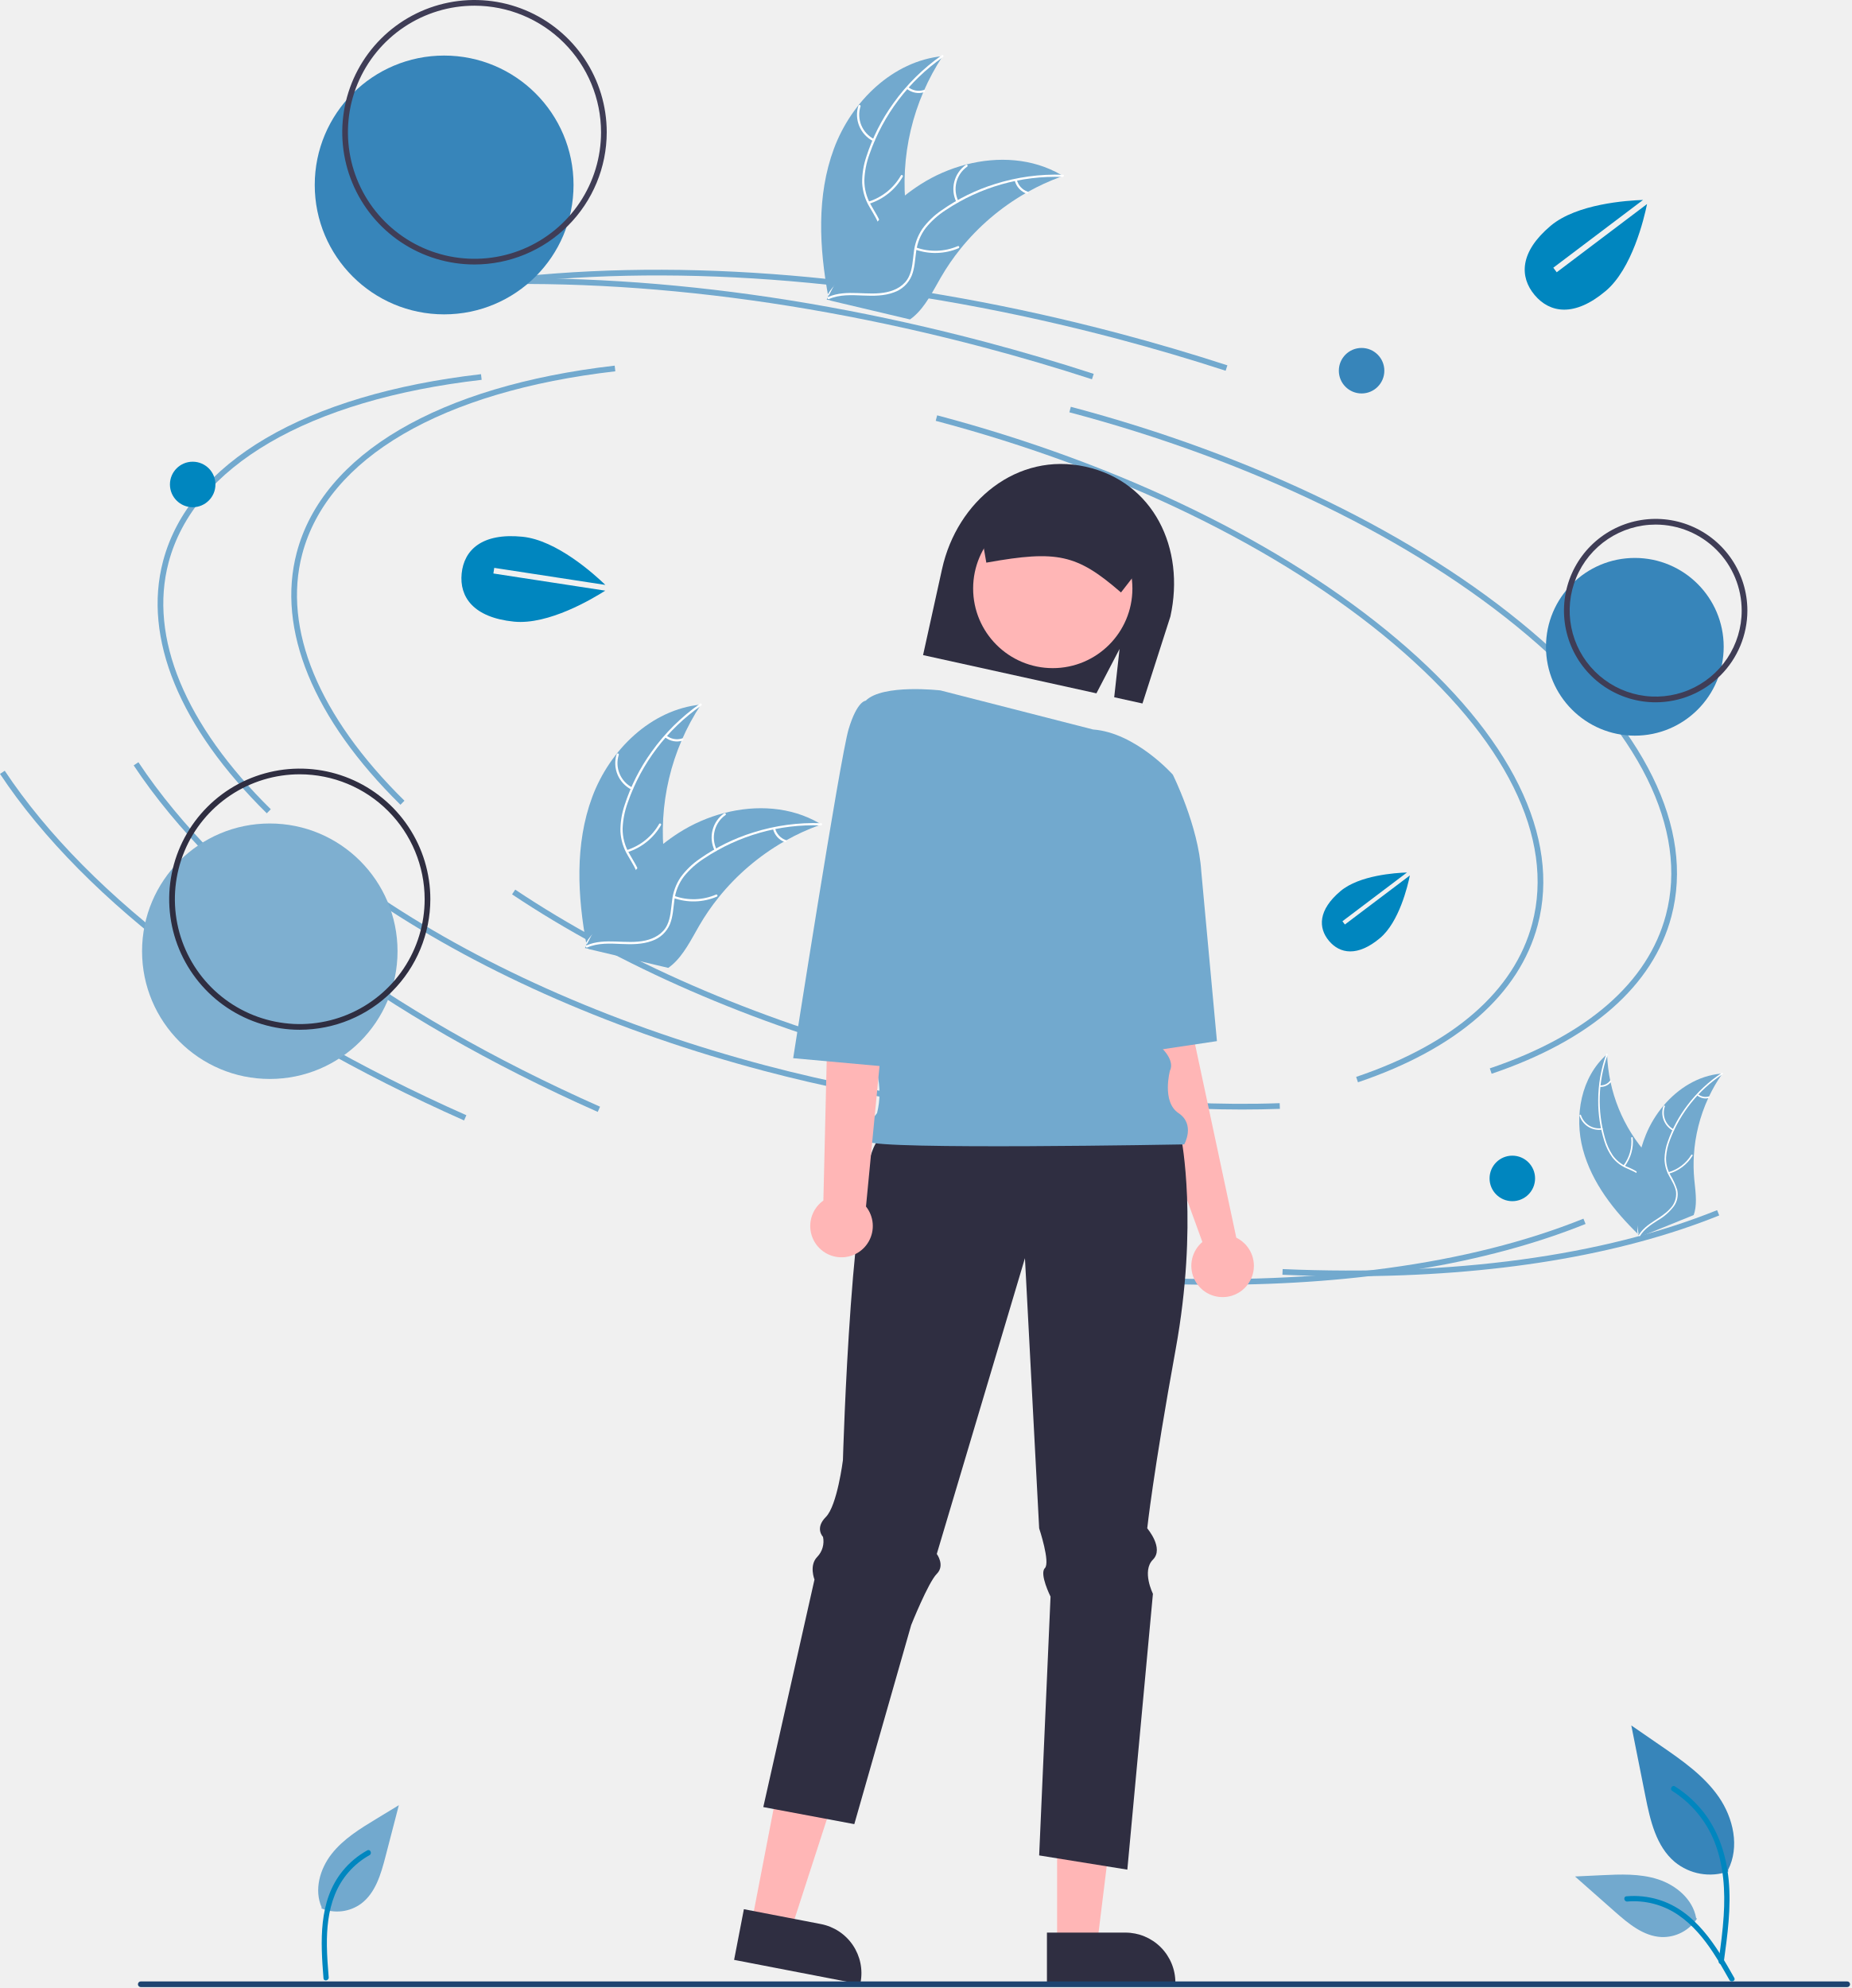
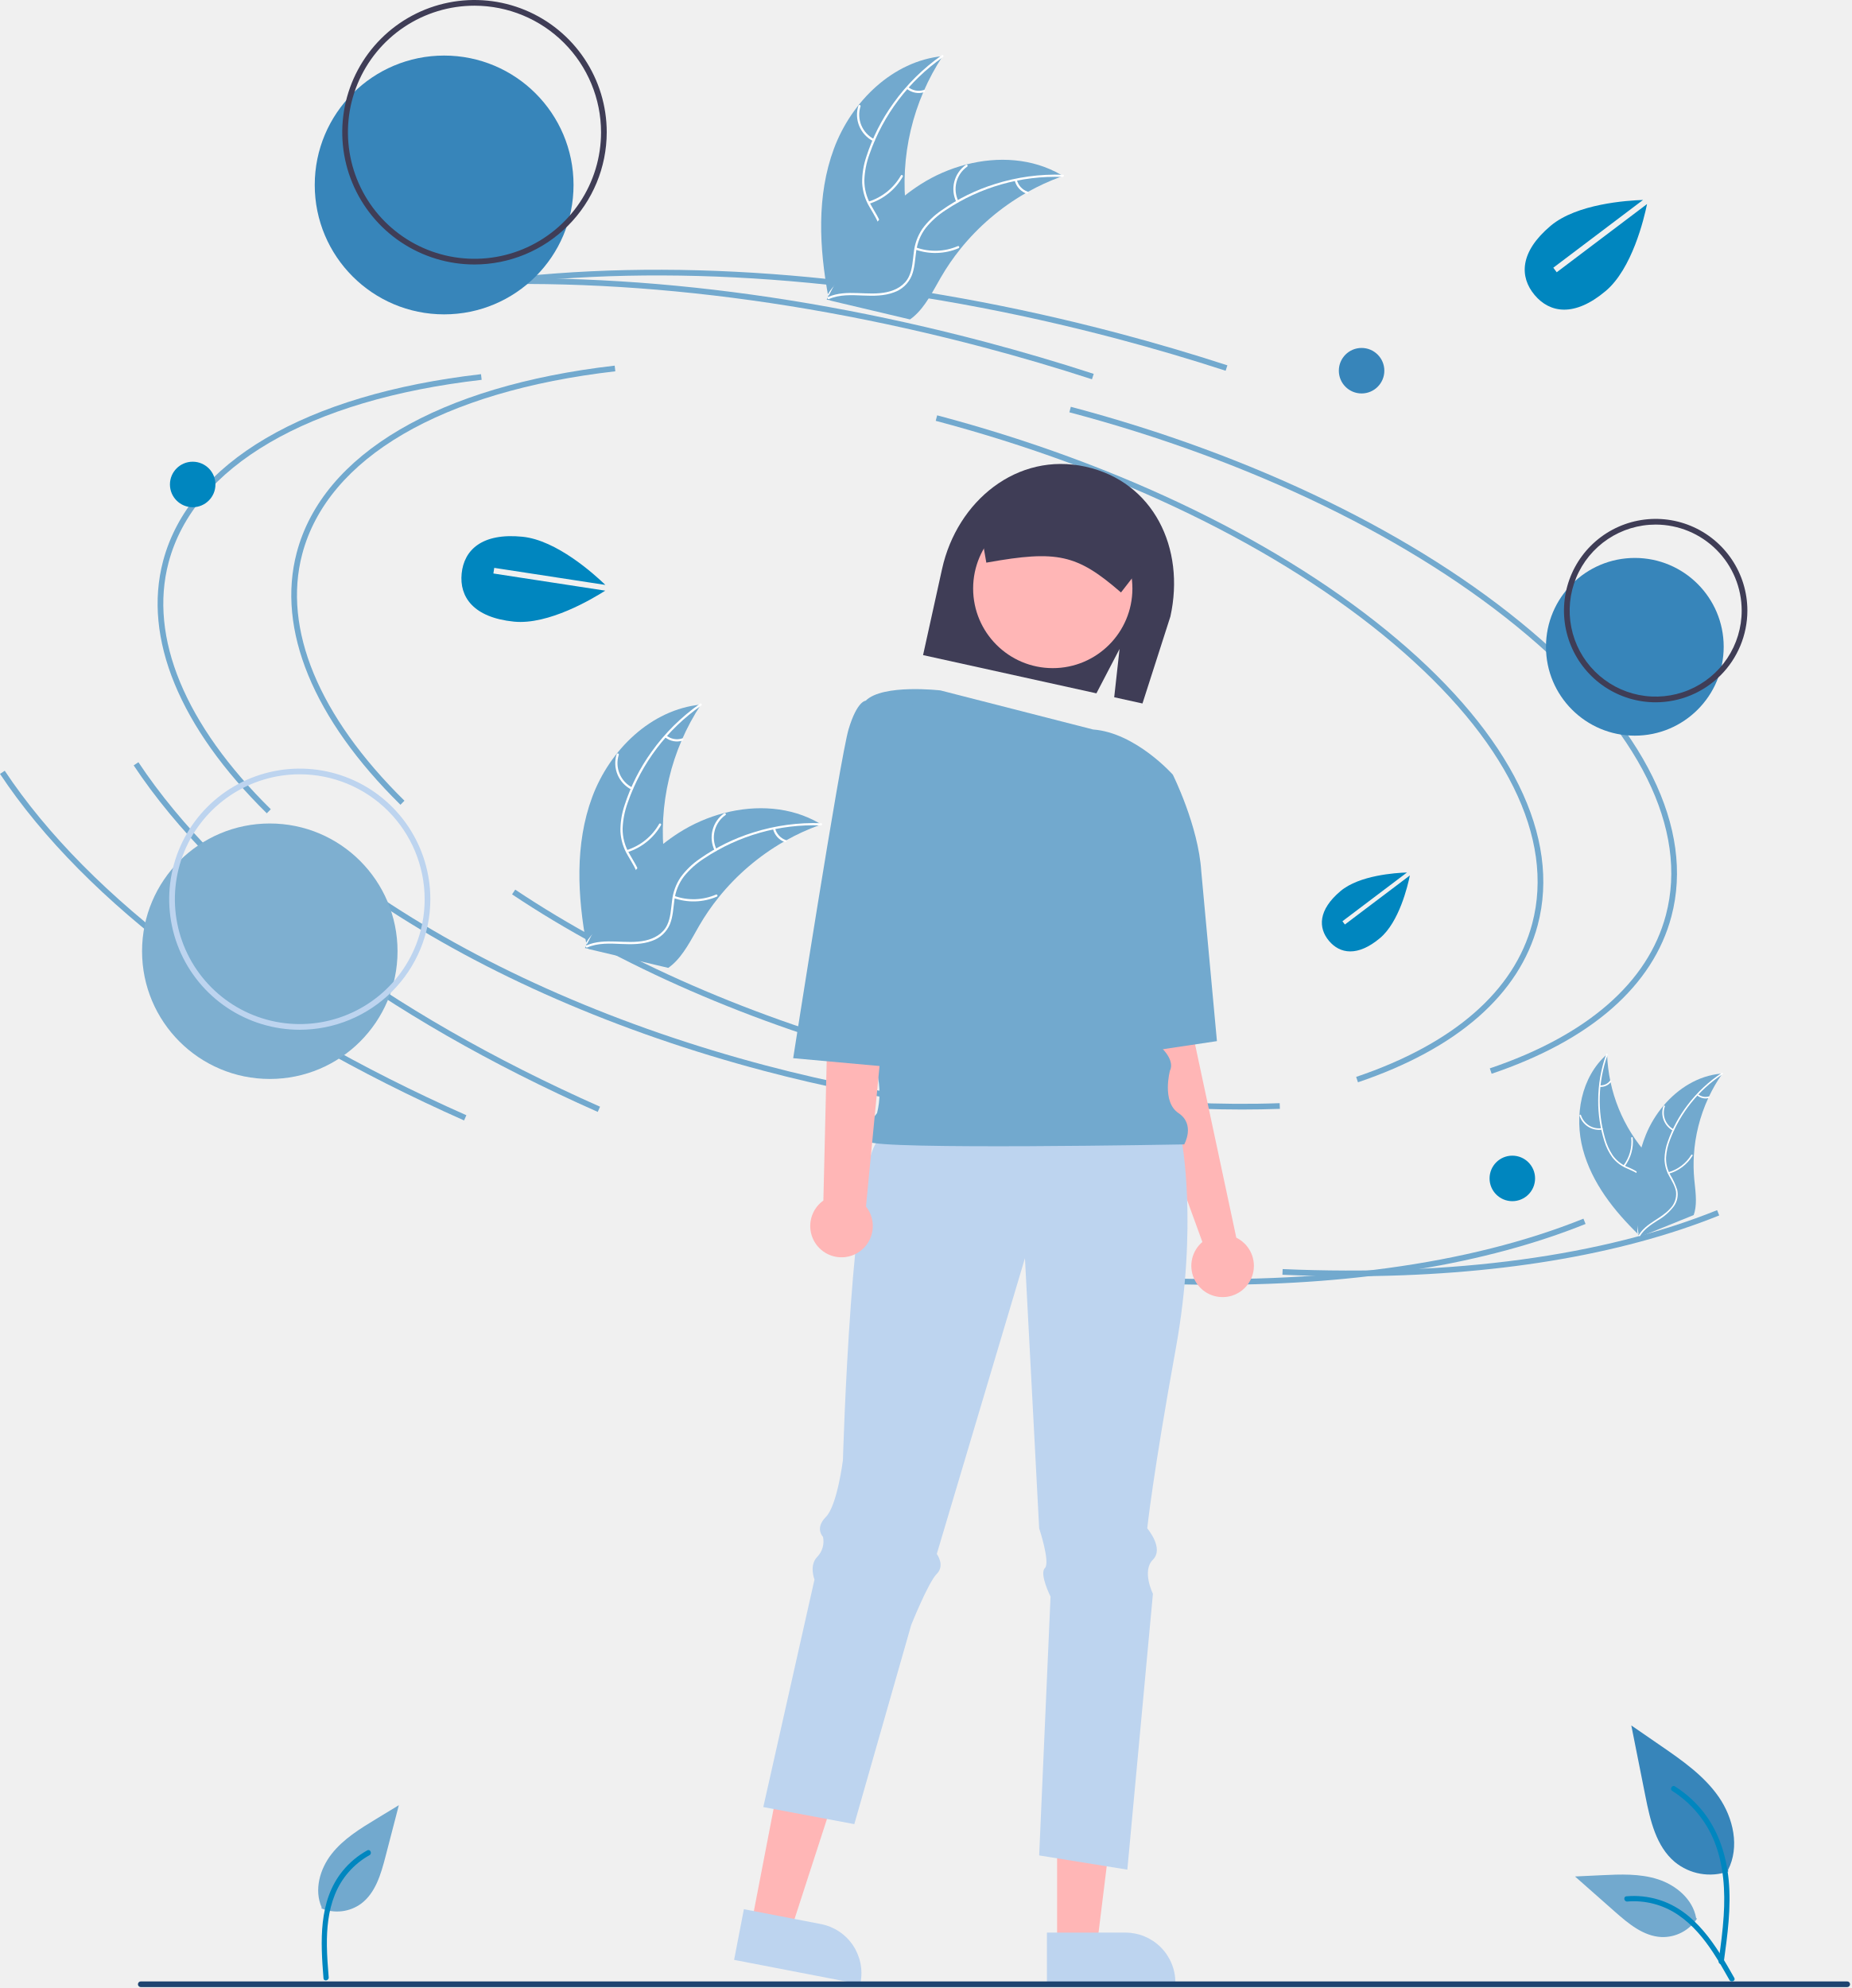
<svg xmlns="http://www.w3.org/2000/svg" width="651" height="699" viewBox="0 0 651 699" fill="none">
  <g clip-path="url(#clip0_1224:985)">
    <path d="M140.808 282.963C110.142 252.775 97.191 221.282 104.338 194.285C113.51 159.64 154.256 135.686 216.128 128.564L216.357 130.552C155.345 137.573 115.221 160.99 106.271 194.796C99.316 221.07 112.079 251.875 142.211 281.539L140.808 282.963Z" fill="#72A9CE" />
    <path d="M436.679 390.122C398.406 390.122 356.816 384.434 315.506 373.498C264.42 359.973 217.58 339.56 180.049 314.463L181.16 312.801C218.51 337.776 265.143 358.096 316.018 371.564C361.992 383.736 408.312 389.375 449.951 387.887L450.023 389.885C445.626 390.043 441.178 390.122 436.679 390.122Z" fill="#72A9CE" />
    <path d="M524.479 377.544L523.839 375.649C558.068 364.076 579.478 345.433 585.752 321.734C593.728 291.606 576.4 256.646 536.962 223.291C497.322 189.767 440.161 161.951 376.006 144.967L376.518 143.033C440.953 160.092 498.393 188.052 538.253 221.764C578.314 255.645 595.87 291.33 587.686 322.246C581.231 346.625 559.375 365.746 524.479 377.544Z" fill="#72A9CE" />
    <path d="M210.173 390.956C134.97 357.603 77.02 314.331 47 269.11L48.666 268.004C78.479 312.911 136.125 355.927 210.984 389.128L210.173 390.956Z" fill="#72A9CE" />
    <path d="M474.582 448.739C466.825 448.739 458.936 448.566 450.914 448.22L451 446.222C510.864 448.813 563.684 441.649 603.758 425.5L604.506 427.355C569.548 441.441 524.991 448.739 474.582 448.739Z" fill="#72A9CE" />
    <path d="M430.948 130.358C418.519 126.311 405.733 122.543 392.948 119.158C319.375 99.68 247.051 92.765 183.793 99.163L183.592 97.173C247.085 90.754 319.657 97.686 393.46 117.224C406.281 120.619 419.103 124.398 431.567 128.456L430.948 130.358Z" fill="#72A9CE" />
    <path d="M93.808 285.963C63.142 255.775 50.191 224.282 57.338 197.285C66.51 162.64 107.256 138.686 169.128 131.564L169.357 133.552C108.345 140.573 68.221 163.99 59.271 197.796C52.316 224.07 65.079 254.875 95.211 284.539L93.808 285.963Z" fill="#72A9CE" />
    <path d="M389.679 393.122C351.406 393.122 309.816 387.434 268.506 376.498C217.42 362.973 170.58 342.56 133.049 317.463L134.16 315.801C171.51 340.776 218.143 361.096 269.018 374.564C314.992 386.736 361.312 392.375 402.951 390.887L403.023 392.885C398.626 393.043 394.178 393.122 389.679 393.122Z" fill="#72A9CE" />
    <path d="M477.479 380.544L476.839 378.649C511.068 367.076 532.478 348.433 538.752 324.734C546.728 294.606 529.4 259.646 489.962 226.291C450.322 192.767 393.161 164.951 329.006 147.967L329.518 146.033C393.953 163.092 451.393 191.052 491.253 224.764C531.314 258.645 548.87 294.33 540.686 325.246C534.231 349.625 512.375 368.746 477.479 380.544Z" fill="#72A9CE" />
    <path d="M163.173 393.956C87.97 360.603 30.02 317.331 0 272.11L1.666 271.004C31.479 315.911 89.124 358.927 163.984 392.128L163.173 393.956Z" fill="#72A9CE" />
    <path d="M427.582 451.739C419.825 451.739 411.936 451.566 403.914 451.22L404 449.222C463.864 451.813 516.684 444.649 556.758 428.5L557.506 430.355C522.548 444.441 477.991 451.739 427.582 451.739Z" fill="#72A9CE" />
    <path d="M383.948 133.358C371.519 129.311 358.733 125.543 345.948 122.158C272.375 102.681 200.051 95.765 136.793 102.163L136.592 100.173C200.085 93.754 272.657 100.686 346.46 120.224C359.281 123.619 372.103 127.398 384.567 131.456L383.948 133.358Z" fill="#72A9CE" />
    <path d="M396.385 313.383L413.385 311.383L419.385 363.383L434.704 435.191C436.834 436.229 438.573 437.927 439.66 440.033C440.747 442.139 441.126 444.539 440.738 446.877C440.351 449.215 439.219 451.366 437.511 453.009C435.803 454.651 433.609 455.698 431.258 455.994C428.907 456.29 426.523 455.818 424.461 454.649C422.399 453.48 420.77 451.677 419.816 449.507C418.862 447.338 418.635 444.918 419.167 442.609C419.699 440.299 420.963 438.224 422.771 436.691L407.385 394.383L396.385 313.383Z" fill="#FFB6B6" />
    <path d="M371.69 684.097H385.695L392.359 630.072H371.688L371.69 684.097Z" fill="#FFB6B6" />
-     <path d="M368.117 697.67H413.279V697.099C413.279 692.438 411.427 687.967 408.131 684.671C404.834 681.374 400.364 679.522 395.702 679.521H368.117V697.67Z" fill="#2F2E41" />
+     <path d="M368.117 697.67H413.279V697.099C413.279 692.438 411.427 687.967 408.131 684.671C404.834 681.374 400.364 679.522 395.702 679.521H368.117V697.67Z" fill="#BDD4EF" />
    <path d="M264.199 676.458L277.951 679.113L294.739 627.333L274.439 623.414L264.199 676.458Z" fill="#FFB6B6" />
-     <path d="M258.121 689.11L302.464 697.673L302.572 697.112C303.456 692.535 302.485 687.794 299.874 683.932C297.262 680.07 293.223 677.404 288.646 676.519L261.563 671.289L258.121 689.11Z" fill="#2F2E41" />
-     <path d="M393.652 228.169L385.514 243.783L324.562 230.34L331.24 200.067C336.525 176.105 357.712 158.8 381.674 164.085C405.636 169.37 416.816 192.79 411.531 216.752L401.708 247.352L391.771 245.16L393.652 228.169Z" fill="#2F2E41" />
-     <path d="M415.385 400.383C415.385 400.383 421.385 430.383 413.385 474.383C405.385 518.383 403.385 537.383 403.385 537.383C403.385 537.383 409.385 544.383 405.385 548.383C401.385 552.383 405.385 560.383 405.385 560.383L396.385 657.383L365.385 652.383L369.385 561.383C369.385 561.383 365.385 553.383 367.385 551.383C369.385 549.383 365.385 537.383 365.385 537.383L360.385 442.383L329.385 546.383C329.385 546.383 332.385 550.383 329.385 553.383C326.385 556.383 320.385 571.383 320.385 571.383L300.385 641.383L268.385 635.383L286.385 555.383C286.385 555.383 284.385 550.383 287.385 547.383C288.26 546.466 288.899 545.349 289.247 544.13C289.596 542.911 289.643 541.625 289.385 540.383C289.385 540.383 286.385 537.383 290.385 533.383C294.385 529.383 296.385 513.383 296.385 513.383C296.385 513.383 299.385 406.383 309.385 400.383C319.385 394.383 415.385 400.383 415.385 400.383Z" fill="#2F2E41" />
+     <path d="M258.121 689.11L302.464 697.673L302.572 697.112C303.456 692.535 302.485 687.794 299.874 683.932C297.262 680.07 293.223 677.404 288.646 676.519L261.563 671.289L258.121 689.11Z" fill="#BDD4EF" />
+     <path d="M393.652 228.169L385.514 243.783L324.562 230.34L331.24 200.067C336.525 176.105 357.712 158.8 381.674 164.085C405.636 169.37 416.816 192.79 411.531 216.752L401.708 247.352L391.771 245.16L393.652 228.169Z" fill="#3F3D56" />
+     <path d="M415.385 400.383C415.385 400.383 421.385 430.383 413.385 474.383C405.385 518.383 403.385 537.383 403.385 537.383C403.385 537.383 409.385 544.383 405.385 548.383C401.385 552.383 405.385 560.383 405.385 560.383L396.385 657.383L365.385 652.383L369.385 561.383C369.385 561.383 365.385 553.383 367.385 551.383C369.385 549.383 365.385 537.383 365.385 537.383L360.385 442.383L329.385 546.383C329.385 546.383 332.385 550.383 329.385 553.383C326.385 556.383 320.385 571.383 320.385 571.383L300.385 641.383L268.385 635.383L286.385 555.383C286.385 555.383 284.385 550.383 287.385 547.383C288.26 546.466 288.899 545.349 289.247 544.13C289.596 542.911 289.643 541.625 289.385 540.383C289.385 540.383 286.385 537.383 290.385 533.383C294.385 529.383 296.385 513.383 296.385 513.383C296.385 513.383 299.385 406.383 309.385 400.383C319.385 394.383 415.385 400.383 415.385 400.383Z" fill="#BDD4EF" />
    <path d="M370.168 234.922C385.632 234.922 398.168 222.386 398.168 206.922C398.168 191.458 385.632 178.922 370.168 178.922C354.704 178.922 342.168 191.458 342.168 206.922C342.168 222.386 354.704 234.922 370.168 234.922Z" fill="#FFB6B6" />
    <path d="M330.709 242.763C330.709 242.763 310.385 240.382 304.385 246.382L310.385 367.382C310.385 367.382 306.385 370.382 308.385 377.382C309.546 381.976 309.546 386.788 308.385 391.382C308.385 391.382 302.385 398.382 305.385 401.382C308.385 404.382 416.385 402.382 416.385 402.382C416.385 402.382 420.385 395.382 414.385 391.382C408.385 387.382 411.385 376.382 411.385 376.382C411.385 376.382 413.385 373.382 408.385 368.382C403.385 363.382 399.385 322.382 399.385 322.382L412.385 272.382C412.385 272.382 399.299 257.611 384.342 256.497L330.709 242.763Z" fill="#72A9CE" />
    <path d="M396.89 273.069L412.383 272.381C412.383 272.381 421.383 290.381 422.383 306.381L427.89 366.069L392.383 371.381L396.89 273.069Z" fill="#72A9CE" />
-     <path d="M394.156 208.311L404.556 194.929C405.17 192.111 404.643 189.166 403.091 186.736C401.539 184.305 399.088 182.588 396.274 181.96L356.982 173.293C354.165 172.679 351.219 173.206 348.789 174.758C346.358 176.31 344.641 178.761 344.012 181.575L343.99 181.675L346.804 197.834L347.298 197.746C371.683 193.398 378.629 194.928 393.757 207.972L394.156 208.311Z" fill="#2F2E41" />
+     <path d="M394.156 208.311L404.556 194.929C405.17 192.111 404.643 189.166 403.091 186.736C401.539 184.305 399.088 182.588 396.274 181.96L356.982 173.293C354.165 172.679 351.219 173.206 348.789 174.758C346.358 176.31 344.641 178.761 344.012 181.575L343.99 181.675L346.804 197.834L347.298 197.746C371.683 193.398 378.629 194.928 393.757 207.972L394.156 208.311Z" fill="#3F3D56" />
    <path d="M289.509 422.123L291.384 343.383L293.384 287.383L317.384 290.383L304.495 424.228C305.85 425.93 306.671 427.995 306.852 430.163C307.034 432.331 306.568 434.504 305.515 436.408C304.462 438.311 302.867 439.86 300.934 440.857C299 441.855 296.814 442.256 294.653 442.011C292.491 441.767 290.45 440.886 288.789 439.482C287.127 438.077 285.92 436.211 285.319 434.12C284.718 432.029 284.75 429.807 285.412 427.735C286.074 425.662 287.335 423.833 289.037 422.477C289.191 422.354 289.348 422.236 289.509 422.122V422.123Z" fill="#FFB6B6" />
    <path d="M321.892 248.069L304.385 246.381C304.385 246.381 301.385 246.381 298.385 256.381C295.385 266.381 278.893 372.069 278.893 372.069L315.386 375.381L321.892 248.069Z" fill="#72A9CE" />
    <path d="M156.166 110.533C181.294 110.533 201.664 90.163 201.664 65.035C201.664 39.907 181.294 19.537 156.166 19.537C131.038 19.537 110.668 39.907 110.668 65.035C110.668 90.163 131.038 110.533 156.166 110.533Z" fill="#3785BA" />
    <path d="M166.838 92.996C157.642 92.996 148.652 90.269 141.005 85.16C133.358 80.05 127.399 72.788 123.879 64.292C120.36 55.796 119.439 46.447 121.233 37.427C123.027 28.407 127.456 20.122 133.959 13.619C140.462 7.116 148.747 2.688 157.767 0.893C166.786 -0.901 176.136 0.02 184.632 3.539C193.128 7.059 200.39 13.019 205.5 20.665C210.609 28.312 213.336 37.302 213.336 46.498C213.322 58.826 208.419 70.645 199.702 79.362C190.985 88.079 179.166 92.982 166.838 92.996V92.996ZM166.838 2C158.037 2 149.434 4.61 142.116 9.499C134.799 14.389 129.095 21.338 125.727 29.469C122.359 37.6 121.478 46.547 123.195 55.179C124.912 63.811 129.15 71.74 135.373 77.963C141.596 84.186 149.525 88.424 158.157 90.141C166.789 91.858 175.736 90.977 183.867 87.609C191.998 84.241 198.947 78.537 203.837 71.22C208.726 63.902 211.336 55.299 211.336 46.498C211.323 34.701 206.63 23.39 198.288 15.048C189.946 6.706 178.635 2.013 166.838 2Z" fill="#3F3D56" />
    <path d="M574.83 258.664C592.086 258.664 606.074 244.675 606.074 227.42C606.074 210.164 592.086 196.176 574.83 196.176C557.574 196.176 543.586 210.164 543.586 227.42C543.586 244.675 557.574 258.664 574.83 258.664Z" fill="#3785BA" />
    <path d="M582.158 246.936C575.781 246.936 569.547 245.044 564.244 241.501C558.942 237.958 554.809 232.923 552.368 227.031C549.928 221.139 549.29 214.656 550.534 208.401C551.778 202.146 554.849 196.401 559.358 191.891C563.868 187.382 569.613 184.311 575.868 183.067C582.122 181.823 588.606 182.461 594.498 184.902C600.389 187.342 605.425 191.475 608.968 196.778C612.511 202.08 614.402 208.314 614.402 214.691C614.393 223.24 610.992 231.436 604.948 237.481C598.903 243.526 590.707 246.926 582.158 246.936ZM582.158 184.447C576.176 184.447 570.329 186.221 565.355 189.544C560.382 192.868 556.505 197.591 554.216 203.117C551.927 208.644 551.328 214.725 552.495 220.592C553.662 226.459 556.543 231.848 560.772 236.077C565.002 240.307 570.391 243.187 576.258 244.354C582.125 245.521 588.206 244.922 593.732 242.633C599.259 240.344 603.982 236.468 607.305 231.494C610.629 226.521 612.402 220.673 612.402 214.691C612.393 206.673 609.204 198.985 603.534 193.316C597.864 187.646 590.177 184.456 582.158 184.447V184.447Z" fill="#3F3D56" />
    <path d="M649.502 698.685H49.502C49.237 698.685 48.982 698.579 48.795 698.392C48.607 698.204 48.502 697.95 48.502 697.685C48.502 697.419 48.607 697.165 48.795 696.977C48.982 696.79 49.237 696.685 49.502 696.685H649.502C649.767 696.685 650.022 696.79 650.209 696.977C650.397 697.165 650.502 697.419 650.502 697.685C650.502 697.95 650.397 698.204 650.209 698.392C650.022 698.579 649.767 698.685 649.502 698.685Z" fill="#1E4470" />
    <path d="M607.698 658.012C604.543 659.121 601.155 659.399 597.861 658.818C594.567 658.238 591.478 656.819 588.892 654.699C582.305 649.171 580.24 640.062 578.56 631.629L573.59 606.684L583.995 613.849C591.478 619.001 599.129 624.319 604.311 631.782C609.493 639.245 611.754 649.433 607.591 657.509" fill="#3785BA" />
    <path d="M606.093 689.948C607.403 680.406 608.75 670.742 607.831 661.098C607.015 652.533 604.402 644.168 599.082 637.309C596.258 633.675 592.822 630.562 588.929 628.109C587.914 627.468 586.979 629.077 587.99 629.715C594.727 633.973 599.937 640.261 602.871 647.671C606.111 655.912 606.631 664.895 606.071 673.649C605.733 678.943 605.018 684.202 604.297 689.455C604.24 689.693 604.275 689.943 604.396 690.155C604.517 690.368 604.713 690.526 604.947 690.599C605.184 690.663 605.438 690.631 605.652 690.509C605.866 690.387 606.024 690.186 606.091 689.949L606.093 689.948Z" fill="#0086BF" />
    <path d="M596.665 674.638C595.312 676.695 593.452 678.369 591.264 679.498C589.076 680.627 586.634 681.174 584.174 681.085C577.851 680.785 572.579 676.372 567.834 672.185L553.799 659.789L563.088 659.345C569.768 659.025 576.621 658.727 582.988 660.787C589.355 662.847 595.219 667.805 596.382 674.387" fill="#72A9CE" />
    <path d="M609.795 695.434C603.495 684.278 596.177 671.879 583.11 667.916C579.476 666.818 575.667 666.425 571.886 666.757C570.694 666.857 570.992 668.697 572.186 668.594C578.523 668.068 584.849 669.742 590.098 673.333C595.149 676.771 599.081 681.55 602.409 686.619C604.448 689.719 606.274 692.96 608.1 696.192C608.679 697.224 610.385 696.479 609.795 695.434Z" fill="#0086BF" />
    <path d="M112.999 670.999C115.271 671.948 117.749 672.295 120.194 672.008C122.64 671.72 124.97 670.808 126.96 669.359C132.034 665.575 133.936 658.969 135.53 652.844L140.236 634.723L132.287 639.549C126.57 643.019 120.722 646.604 116.595 651.872C112.469 657.141 110.381 664.523 113.101 670.637" fill="#72A9CE" />
    <path d="M113.743 695.58C112.727 682.809 111.861 668.437 120.478 657.845C122.876 654.902 125.815 652.446 129.135 650.607C130.18 650.023 130.961 651.715 129.914 652.298C124.365 655.406 120.057 660.33 117.714 666.243C115.449 671.917 114.862 678.078 114.937 684.142C114.981 687.852 115.279 691.56 115.573 695.26C115.669 696.44 113.837 696.776 113.743 695.58Z" fill="#0086BF" />
    <path d="M94.864 379.373C119.669 379.373 139.777 359.265 139.777 334.46C139.777 309.655 119.669 289.547 94.864 289.547C70.059 289.547 49.951 309.655 49.951 334.46C49.951 359.265 70.059 379.373 94.864 379.373Z" fill="#7EAFD0" />
-     <path d="M105.401 362.076C96.32 362.076 87.443 359.383 79.893 354.338C72.343 349.293 66.458 342.122 62.983 333.733C59.508 325.343 58.599 316.112 60.37 307.205C62.142 298.299 66.515 290.118 72.936 283.697C79.357 277.276 87.538 272.904 96.444 271.132C105.35 269.361 114.582 270.27 122.971 273.745C131.361 277.22 138.531 283.105 143.576 290.655C148.621 298.206 151.314 307.082 151.314 316.163C151.3 328.336 146.459 340.006 137.851 348.613C129.244 357.22 117.574 362.062 105.401 362.076V362.076ZM105.401 272.25C96.716 272.25 88.226 274.826 81.004 279.651C73.783 284.476 68.154 291.334 64.831 299.358C61.507 307.382 60.638 316.212 62.332 324.73C64.026 333.248 68.209 341.073 74.35 347.214C80.491 353.355 88.316 357.538 96.834 359.232C105.352 360.926 114.182 360.057 122.206 356.733C130.23 353.409 137.088 347.781 141.913 340.56C146.738 333.338 149.314 324.848 149.314 316.163C149.301 304.521 144.67 293.359 136.438 285.126C128.205 276.894 117.043 272.263 105.401 272.25V272.25Z" fill="#2F2E41" />
+     <path d="M105.401 362.076C96.32 362.076 87.443 359.383 79.893 354.338C72.343 349.293 66.458 342.122 62.983 333.733C59.508 325.343 58.599 316.112 60.37 307.205C62.142 298.299 66.515 290.118 72.936 283.697C79.357 277.276 87.538 272.904 96.444 271.132C105.35 269.361 114.582 270.27 122.971 273.745C131.361 277.22 138.531 283.105 143.576 290.655C148.621 298.206 151.314 307.082 151.314 316.163C151.3 328.336 146.459 340.006 137.851 348.613C129.244 357.22 117.574 362.062 105.401 362.076V362.076ZM105.401 272.25C96.716 272.25 88.226 274.826 81.004 279.651C73.783 284.476 68.154 291.334 64.831 299.358C61.507 307.382 60.638 316.212 62.332 324.73C64.026 333.248 68.209 341.073 74.35 347.214C80.491 353.355 88.316 357.538 96.834 359.232C105.352 360.926 114.182 360.057 122.206 356.733C130.23 353.409 137.088 347.781 141.913 340.56C146.738 333.338 149.314 324.848 149.314 316.163C149.301 304.521 144.67 293.359 136.438 285.126C128.205 276.894 117.043 272.263 105.401 272.25V272.25Z" fill="#BDD4EF" />
    <path d="M67.752 178.342C72.17 178.342 75.752 174.76 75.752 170.342C75.752 165.924 72.17 162.342 67.752 162.342C63.334 162.342 59.752 165.924 59.752 170.342C59.752 174.76 63.334 178.342 67.752 178.342Z" fill="#0086BF" />
    <path d="M478.752 138.342C483.17 138.342 486.752 134.76 486.752 130.342C486.752 125.924 483.17 122.342 478.752 122.342C474.334 122.342 470.752 125.924 470.752 130.342C470.752 134.76 474.334 138.342 478.752 138.342Z" fill="#3785BA" />
    <path d="M531.752 422.342C536.17 422.342 539.752 418.76 539.752 414.342C539.752 409.924 536.17 406.342 531.752 406.342C527.334 406.342 523.752 409.924 523.752 414.342C523.752 418.76 527.334 422.342 531.752 422.342Z" fill="#0086BF" />
    <path d="M173.479 201.644L173.783 199.667L212.855 205.661C208.873 201.817 195.687 189.93 183.728 188.724C169.441 187.285 163.156 193.4 162.325 201.643C161.494 209.886 166.433 217.133 180.72 218.573C192.83 219.794 208.362 210.53 212.815 207.679L173.479 201.644Z" fill="#0086BF" />
    <path d="M547.367 95.728L546.161 94.132L577.706 70.309C572.174 70.482 554.459 71.642 545.255 79.373C534.26 88.608 534.259 97.378 539.587 103.722C544.915 110.065 553.554 111.58 564.549 102.345C573.87 94.516 578.062 76.924 579.124 71.744L547.367 95.728Z" fill="#0086BF" />
    <path d="M472.885 325.065L472.018 323.917L494.712 306.777C490.732 306.902 477.987 307.737 471.365 313.298C463.455 319.943 463.455 326.252 467.288 330.816C471.121 335.38 477.336 336.47 485.247 329.825C491.952 324.193 494.968 311.537 495.732 307.81L472.885 325.065Z" fill="#0086BF" />
    <path d="M293.231 52.252C299.38 35.72 313.907 21.436 331.463 19.736C320.908 35.752 316.359 54.986 318.619 74.033C319.518 81.376 321.282 89.449 317.323 95.698C314.861 99.587 310.52 101.981 306.046 103.061C301.572 104.141 296.91 104.058 292.307 103.968L291.277 104.477C288.041 87.138 287.082 68.784 293.231 52.252Z" fill="#72A9CE" />
    <path d="M331.547 20.096C319.579 28.457 310.549 40.377 305.741 54.162C304.653 57.111 304.037 60.213 303.916 63.354C303.896 66.418 304.697 69.431 306.236 72.08C307.621 74.579 309.327 76.975 310.08 79.768C310.444 81.203 310.501 82.698 310.247 84.157C309.993 85.615 309.433 87.004 308.605 88.231C306.62 91.342 303.636 93.555 300.642 95.617C297.319 97.907 293.83 100.232 291.796 103.829C291.55 104.265 290.888 103.857 291.134 103.422C294.672 97.164 302.098 94.891 306.641 89.575C308.76 87.094 310.145 83.96 309.49 80.657C308.917 77.769 307.16 75.297 305.736 72.778C304.197 70.216 303.309 67.316 303.149 64.331C303.111 61.194 303.606 58.073 304.615 55.102C306.778 48.377 309.986 42.035 314.12 36.306C318.802 29.742 324.572 24.028 331.181 19.41C331.59 19.124 331.954 19.812 331.547 20.096V20.096Z" fill="white" />
    <path d="M307.029 49.633C304.825 48.512 303.092 46.645 302.139 44.364C301.185 42.084 301.073 39.538 301.823 37.183C301.976 36.707 302.723 36.923 302.57 37.399C301.868 39.592 301.972 41.962 302.864 44.084C303.757 46.206 305.378 47.939 307.436 48.971C307.883 49.195 307.473 49.856 307.029 49.633Z" fill="white" />
    <path d="M305.368 70.907C310.186 69.385 314.254 66.103 316.76 61.715C317.008 61.28 317.67 61.688 317.423 62.122C314.806 66.684 310.566 70.091 305.548 71.663C305.07 71.813 304.892 71.056 305.368 70.907V70.907Z" fill="white" />
    <path d="M319.336 30.625C320.098 31.236 321 31.649 321.961 31.825C322.922 32.002 323.911 31.937 324.841 31.636C325.317 31.481 325.495 32.238 325.021 32.392C323.993 32.72 322.9 32.79 321.838 32.598C320.776 32.405 319.777 31.955 318.929 31.287C318.843 31.231 318.783 31.145 318.759 31.045C318.735 30.946 318.75 30.841 318.801 30.753C318.855 30.665 318.942 30.603 319.042 30.579C319.142 30.555 319.248 30.572 319.336 30.625V30.625Z" fill="white" />
    <path d="M373.78 61.877C373.485 61.982 373.19 62.088 372.894 62.2C368.941 63.64 365.111 65.399 361.442 67.459C361.156 67.614 360.868 67.775 360.587 67.938C351.801 72.996 344.031 79.641 337.672 87.536C335.144 90.68 332.859 94.011 330.837 97.502C328.044 102.322 325.399 107.771 321.298 111.284C320.874 111.656 320.428 112 319.962 112.316L291.977 105.695C291.921 105.648 291.864 105.607 291.807 105.56L290.678 105.347C290.769 105.159 290.869 104.967 290.96 104.78C291.013 104.671 291.072 104.563 291.125 104.455C291.162 104.382 291.2 104.31 291.229 104.243C291.241 104.219 291.254 104.195 291.265 104.177C291.294 104.11 291.328 104.051 291.356 103.99C291.908 102.914 292.467 101.839 293.036 100.767C293.037 100.761 293.037 100.761 293.045 100.756C297.298 92.543 302.51 84.864 308.572 77.879C308.755 77.673 308.94 77.46 309.137 77.257C311.905 74.186 314.92 71.346 318.152 68.765C319.925 67.358 321.769 66.041 323.676 64.82C328.61 61.675 334.008 59.326 339.671 57.858C350.962 54.934 363.062 55.653 373.023 61.428C373.278 61.576 373.526 61.722 373.78 61.877Z" fill="#72A9CE" />
    <path d="M373.632 62.217C359.042 61.687 344.656 65.768 332.517 73.88C329.873 75.58 327.514 77.686 325.525 80.12C323.665 82.555 322.491 85.443 322.124 88.484C321.725 91.314 321.645 94.254 320.565 96.937C319.992 98.302 319.137 99.531 318.056 100.542C316.975 101.554 315.692 102.325 314.292 102.806C310.834 104.095 307.119 104.065 303.487 103.909C299.455 103.737 295.269 103.493 291.48 105.141C291.021 105.34 290.738 104.616 291.196 104.417C297.789 101.55 305.087 104.206 311.914 102.697C315.1 101.992 318.093 100.324 319.559 97.292C320.84 94.641 320.925 91.609 321.305 88.741C321.619 85.768 322.656 82.918 324.326 80.439C326.184 77.91 328.458 75.717 331.052 73.952C336.828 69.885 343.208 66.752 349.958 64.668C357.648 62.246 365.695 61.157 373.752 61.449C374.251 61.467 374.127 62.235 373.632 62.217L373.632 62.217Z" fill="white" />
    <path d="M336.273 71.038C335.189 68.817 334.929 66.282 335.541 63.887C336.153 61.492 337.596 59.392 339.613 57.963C340.022 57.675 340.488 58.297 340.079 58.585C338.198 59.913 336.854 61.869 336.289 64.1C335.724 66.332 335.975 68.692 336.997 70.754C337.219 71.203 336.494 71.484 336.273 71.038V71.038Z" fill="white" />
    <path d="M322.137 87.024C326.901 88.71 332.125 88.538 336.767 86.544C337.227 86.346 337.51 87.07 337.051 87.267C332.216 89.334 326.779 89.502 321.826 87.736C321.354 87.568 321.667 86.856 322.137 87.024Z" fill="white" />
    <path d="M357.542 63.27C357.782 64.217 358.254 65.089 358.915 65.808C359.576 66.528 360.406 67.072 361.329 67.392C361.803 67.554 361.488 68.266 361.018 68.104C359.999 67.746 359.084 67.144 358.352 66.351C357.62 65.558 357.093 64.597 356.818 63.553C356.784 63.457 356.788 63.352 356.829 63.258C356.869 63.164 356.944 63.09 357.038 63.05C357.134 63.013 357.241 63.015 357.335 63.056C357.43 63.097 357.504 63.174 357.542 63.27H357.542Z" fill="white" />
    <path d="M208.231 280.252C214.38 263.72 228.907 249.435 246.463 247.736C235.909 263.752 231.359 282.986 233.619 302.033C234.518 309.376 236.282 317.449 232.324 323.698C229.861 327.587 225.52 329.981 221.046 331.061C216.572 332.141 211.91 332.058 207.307 331.968L206.277 332.477C203.041 315.138 202.082 296.784 208.231 280.252Z" fill="#72A9CE" />
    <path d="M246.547 248.096C234.579 256.457 225.549 268.377 220.741 282.162C219.653 285.111 219.037 288.213 218.916 291.354C218.896 294.418 219.697 297.431 221.236 300.08C222.621 302.579 224.327 304.975 225.08 307.768C225.444 309.203 225.501 310.698 225.247 312.157C224.993 313.616 224.433 315.004 223.605 316.231C221.62 319.342 218.636 321.555 215.642 323.617C212.318 325.907 208.83 328.232 206.796 331.829C206.55 332.265 205.888 331.857 206.134 331.422C209.672 325.164 217.098 322.891 221.641 317.575C223.76 315.094 225.145 311.96 224.49 308.657C223.917 305.769 222.16 303.297 220.736 300.778C219.197 298.216 218.309 295.315 218.149 292.331C218.111 289.193 218.606 286.073 219.615 283.102C221.778 276.377 224.986 270.034 229.12 264.306C233.802 257.742 239.572 252.028 246.181 247.41C246.59 247.124 246.953 247.812 246.547 248.096V248.096Z" fill="white" />
    <path d="M222.029 277.633C219.825 276.512 218.092 274.645 217.139 272.364C216.185 270.084 216.073 267.538 216.823 265.183C216.976 264.707 217.723 264.923 217.57 265.399C216.868 267.592 216.972 269.963 217.864 272.084C218.757 274.206 220.378 275.939 222.436 276.971C222.883 277.195 222.473 277.856 222.029 277.633Z" fill="white" />
    <path d="M220.368 298.907C225.186 297.385 229.254 294.103 231.76 289.715C232.008 289.28 232.67 289.688 232.423 290.122C229.806 294.684 225.566 298.091 220.548 299.663C220.07 299.813 219.892 299.056 220.368 298.907Z" fill="white" />
    <path d="M234.336 258.625C235.098 259.236 236 259.649 236.961 259.825C237.922 260.002 238.911 259.937 239.841 259.636C240.317 259.481 240.495 260.238 240.021 260.393C238.993 260.72 237.9 260.79 236.838 260.598C235.775 260.405 234.777 259.955 233.929 259.287C233.843 259.231 233.783 259.145 233.759 259.045C233.735 258.946 233.75 258.841 233.801 258.753C233.855 258.665 233.942 258.603 234.042 258.579C234.142 258.555 234.248 258.572 234.336 258.625Z" fill="white" />
    <path d="M288.78 289.877C288.485 289.982 288.19 290.088 287.894 290.2C283.941 291.64 280.111 293.399 276.442 295.459C276.156 295.614 275.868 295.775 275.587 295.938C266.801 300.996 259.031 307.641 252.672 315.536C250.144 318.68 247.859 322.011 245.837 325.502C243.044 330.322 240.399 335.771 236.298 339.284C235.874 339.656 235.428 340 234.962 340.316L206.977 333.695C206.921 333.648 206.863 333.607 206.807 333.56L205.678 333.347C205.769 333.159 205.869 332.967 205.96 332.78C206.013 332.671 206.072 332.563 206.125 332.454C206.162 332.382 206.199 332.31 206.229 332.243C206.241 332.219 206.254 332.195 206.264 332.177C206.294 332.11 206.328 332.051 206.356 331.99C206.908 330.914 207.467 329.839 208.036 328.767C208.037 328.761 208.037 328.761 208.045 328.756C212.298 320.543 217.51 312.864 223.572 305.879C223.755 305.673 223.94 305.46 224.137 305.258C226.905 302.186 229.92 299.345 233.151 296.765C234.925 295.358 236.769 294.041 238.676 292.82C243.61 289.675 249.008 287.326 254.671 285.858C265.962 282.934 278.062 283.653 288.023 289.428C288.278 289.576 288.526 289.723 288.78 289.877Z" fill="#72A9CE" />
    <path d="M288.632 290.217C274.042 289.687 259.656 293.768 247.517 301.88C244.873 303.58 242.514 305.686 240.525 308.12C238.665 310.555 237.491 313.443 237.124 316.484C236.725 319.314 236.645 322.254 235.565 324.937C234.992 326.302 234.137 327.531 233.056 328.542C231.975 329.554 230.692 330.325 229.292 330.806C225.834 332.095 222.119 332.065 218.487 331.909C214.455 331.737 210.269 331.493 206.48 333.141C206.021 333.34 205.738 332.616 206.196 332.417C212.789 329.55 220.087 332.206 226.914 330.697C230.1 329.992 233.093 328.324 234.559 325.292C235.84 322.641 235.925 319.609 236.304 316.741C236.619 313.768 237.656 310.918 239.326 308.439C241.184 305.91 243.458 303.717 246.052 301.952C251.828 297.886 258.208 294.752 264.958 292.668C272.648 290.246 280.695 289.157 288.752 289.449C289.251 289.467 289.127 290.235 288.632 290.217L288.632 290.217Z" fill="white" />
    <path d="M251.273 299.038C250.189 296.816 249.929 294.282 250.541 291.887C251.153 289.492 252.596 287.392 254.613 285.963C255.022 285.675 255.488 286.297 255.079 286.585C253.198 287.913 251.854 289.869 251.289 292.1C250.724 294.332 250.975 296.692 251.997 298.754C252.219 299.203 251.494 299.484 251.273 299.038V299.038Z" fill="white" />
    <path d="M237.137 315.024C241.901 316.71 247.125 316.538 251.767 314.544C252.227 314.346 252.51 315.07 252.051 315.268C247.216 317.334 241.779 317.502 236.826 315.736C236.354 315.568 236.667 314.856 237.137 315.024V315.024Z" fill="white" />
    <path d="M272.542 291.27C272.782 292.217 273.254 293.089 273.915 293.809C274.576 294.528 275.406 295.072 276.329 295.392C276.803 295.554 276.488 296.266 276.018 296.104C274.999 295.746 274.084 295.144 273.352 294.351C272.62 293.558 272.093 292.597 271.818 291.553C271.784 291.457 271.788 291.352 271.829 291.258C271.869 291.164 271.944 291.09 272.038 291.05C272.134 291.013 272.241 291.015 272.335 291.056C272.43 291.097 272.504 291.174 272.542 291.27H272.542Z" fill="white" />
    <path d="M556.575 404.166C553.437 392.436 555.898 378.627 565.075 370.676C565.534 383.873 570.646 396.482 579.507 406.273C582.938 410.037 587.146 413.865 587.415 418.951C587.431 422.156 586.215 425.244 584.02 427.579C581.835 429.88 579.365 431.891 576.669 433.564L576.294 434.26C567.566 425.817 559.712 415.897 556.575 404.166Z" fill="#72A9CE" />
    <path d="M565.268 370.845C561.882 380.309 561.565 390.599 564.36 400.253C564.925 402.342 565.816 404.329 566.999 406.141C568.21 407.868 569.86 409.24 571.78 410.114C573.627 410.827 575.38 411.761 577.002 412.897C577.778 413.557 578.406 414.374 578.845 415.294C579.284 416.214 579.523 417.217 579.547 418.236C579.534 420.753 579.015 423.242 578.021 425.555C577.068 428.165 576.037 430.861 576.329 433.691C576.365 434.034 575.831 434.069 575.795 433.726C575.287 428.803 578.549 424.567 578.98 419.773C579.144 418.668 579.053 417.54 578.715 416.475C578.376 415.411 577.798 414.438 577.025 413.631C575.552 412.238 573.581 411.551 571.777 410.705C569.892 409.88 568.238 408.606 566.959 406.994C565.687 405.249 564.721 403.299 564.103 401.23C562.637 396.593 561.909 391.754 561.947 386.891C561.958 381.34 562.92 375.833 564.789 370.606C564.905 370.283 565.383 370.524 565.268 370.845L565.268 370.845Z" fill="white" />
    <path d="M563.275 397.197C561.592 397.446 559.875 397.088 558.43 396.188C556.986 395.288 555.909 393.904 555.391 392.283C555.287 391.955 555.793 391.778 555.896 392.107C556.376 393.617 557.38 394.907 558.726 395.742C560.073 396.577 561.674 396.904 563.24 396.663C563.58 396.611 563.614 397.145 563.275 397.197V397.197Z" fill="white" />
    <path d="M570.824 409.8C572.922 407.025 573.897 403.562 573.555 400.1C573.521 399.757 574.055 399.722 574.089 400.064C574.438 403.668 573.416 407.27 571.226 410.153C571.017 410.427 570.616 410.073 570.824 409.8V409.8Z" fill="white" />
    <path d="M562.607 381.622C563.279 381.661 563.949 381.533 564.559 381.249C565.169 380.965 565.699 380.534 566.101 379.995C566.306 379.718 566.707 380.072 566.503 380.348C566.056 380.941 565.471 381.417 564.798 381.732C564.125 382.047 563.385 382.193 562.643 382.156C562.572 382.158 562.504 382.134 562.451 382.088C562.398 382.041 562.365 381.977 562.358 381.907C562.354 381.836 562.377 381.766 562.424 381.713C562.471 381.66 562.537 381.627 562.607 381.622V381.622Z" fill="white" />
    <path d="M605.625 377.465C605.502 377.642 605.379 377.818 605.257 377.999C603.612 380.383 602.163 382.897 600.925 385.516C600.826 385.717 600.729 385.922 600.636 386.125C597.72 392.466 596.007 399.294 595.584 406.26C595.418 409.032 595.464 411.813 595.72 414.578C596.073 418.397 596.761 422.51 595.859 426.116C595.769 426.494 595.656 426.865 595.52 427.229L577.173 434.666C577.122 434.662 577.074 434.662 577.023 434.658L576.304 434.988C576.281 434.847 576.26 434.699 576.237 434.557C576.223 434.475 576.214 434.391 576.2 434.309C576.192 434.254 576.184 434.199 576.174 434.149C576.171 434.131 576.169 434.112 576.168 434.098C576.157 434.049 576.153 434.002 576.145 433.956C576.025 433.132 575.911 432.306 575.803 431.478C575.801 431.474 575.801 431.474 575.803 431.468C574.917 425.163 574.782 418.775 575.401 412.438C575.422 412.249 575.441 412.056 575.47 411.864C575.8 409.036 576.36 406.24 577.145 403.504C577.58 402.007 578.09 400.533 578.674 399.087C580.19 395.355 582.283 391.885 584.878 388.804C590.05 382.662 597.129 378.243 605.022 377.515C605.224 377.496 605.422 377.479 605.625 377.465Z" fill="#72A9CE" />
    <path d="M605.678 377.714C597.277 383.231 590.828 391.256 587.248 400.648C586.441 402.656 585.956 404.779 585.81 406.938C585.736 409.046 586.228 411.135 587.235 412.988C588.28 414.669 589.118 416.471 589.729 418.354C589.951 419.349 589.961 420.379 589.757 421.378C589.554 422.377 589.141 423.321 588.547 424.149C587.021 426.151 585.108 427.827 582.922 429.075C580.589 430.585 578.143 432.117 576.672 434.552C576.494 434.847 576.047 434.554 576.225 434.259C578.783 430.022 583.938 428.604 587.169 425.035C587.965 424.252 588.571 423.297 588.942 422.243C589.312 421.189 589.436 420.064 589.305 418.955C588.968 416.956 587.807 415.22 586.877 413.459C585.868 411.665 585.315 409.652 585.264 407.595C585.299 405.435 585.702 403.297 586.454 401.273C588.076 396.688 590.408 392.386 593.366 388.526C596.717 384.101 600.8 380.282 605.439 377.234C605.726 377.046 605.963 377.526 605.678 377.714L605.678 377.714Z" fill="white" />
    <path d="M588.223 397.556C586.728 396.741 585.572 395.422 584.961 393.834C584.35 392.246 584.323 390.492 584.886 388.886C585.001 388.561 585.51 388.724 585.395 389.049C584.869 390.544 584.894 392.178 585.466 393.655C586.038 395.133 587.12 396.358 588.516 397.108C588.819 397.272 588.524 397.718 588.223 397.556V397.556Z" fill="white" />
    <path d="M586.659 412.163C590.005 411.21 592.869 409.032 594.68 406.062C594.86 405.767 595.307 406.061 595.128 406.355C593.238 409.442 590.253 411.703 586.769 412.686C586.436 412.78 586.329 412.256 586.659 412.163V412.163Z" fill="white" />
    <path d="M597.065 384.719C597.578 385.155 598.19 385.456 598.848 385.597C599.506 385.737 600.188 385.712 600.834 385.523C601.165 385.426 601.272 385.95 600.943 386.047C600.229 386.252 599.475 386.279 598.748 386.126C598.021 385.972 597.343 385.643 596.772 385.167C596.714 385.126 596.674 385.066 596.66 384.997C596.646 384.928 596.658 384.856 596.695 384.796C596.734 384.737 596.795 384.696 596.864 384.681C596.934 384.667 597.006 384.68 597.065 384.719V384.719Z" fill="white" />
  </g>
  <defs>
    <clipPath id="clip0_1224:985">
      <rect width="650.502" height="698.685" fill="white" />
    </clipPath>
  </defs>
</svg>
